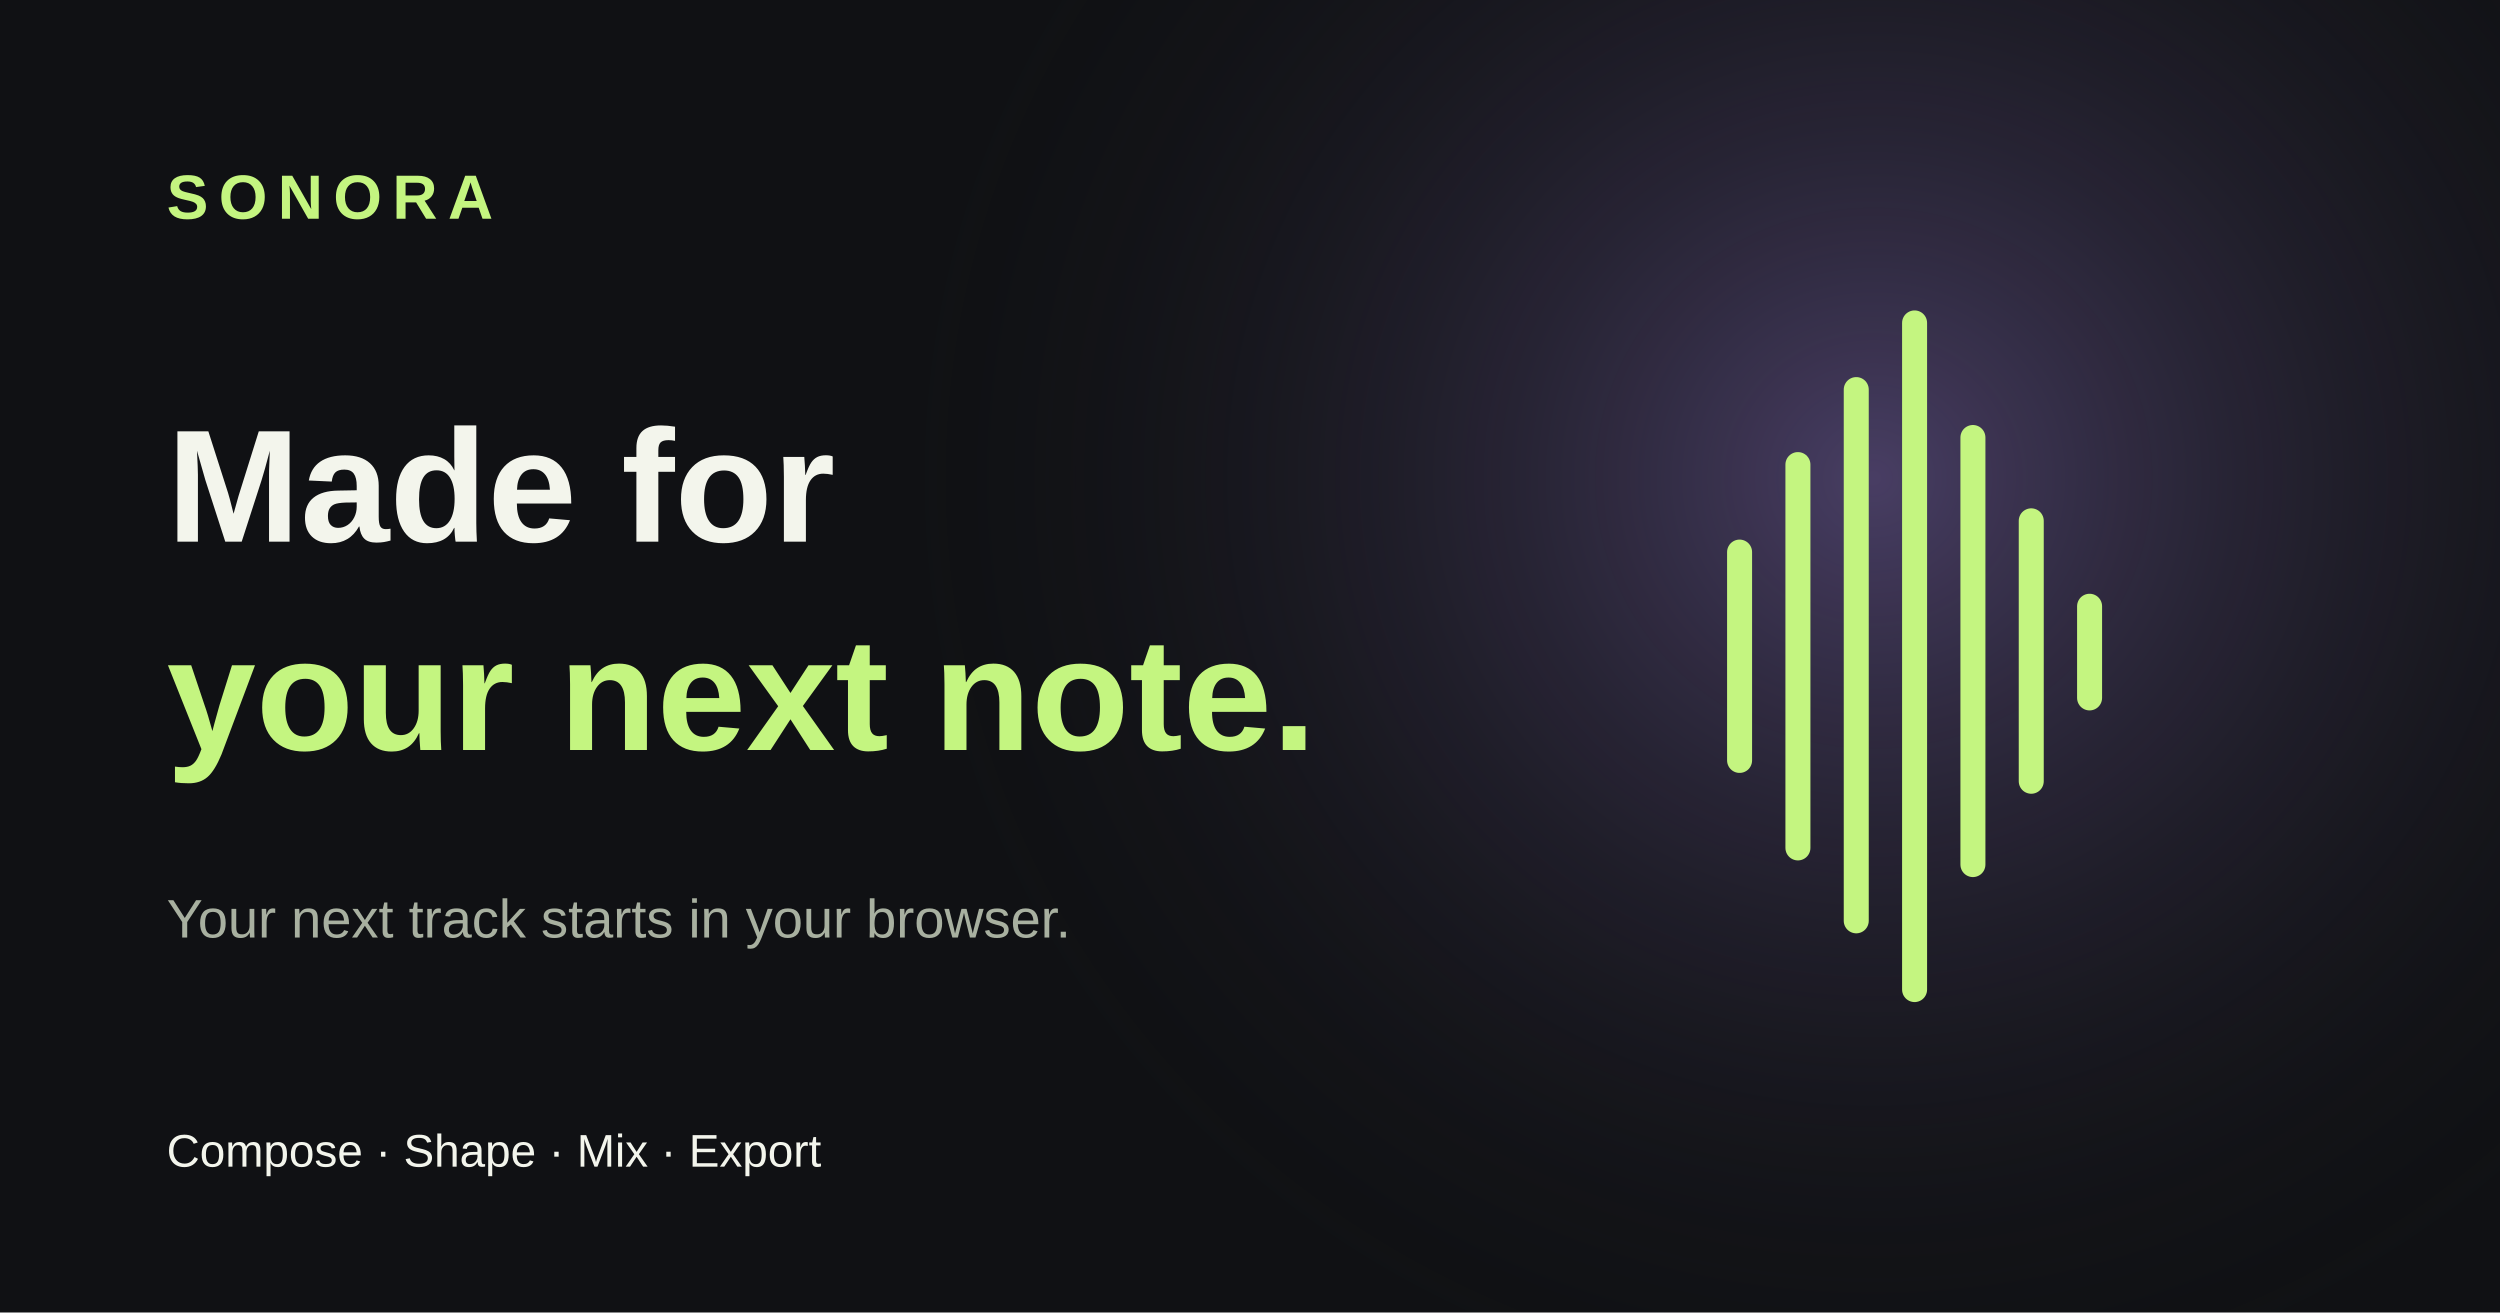
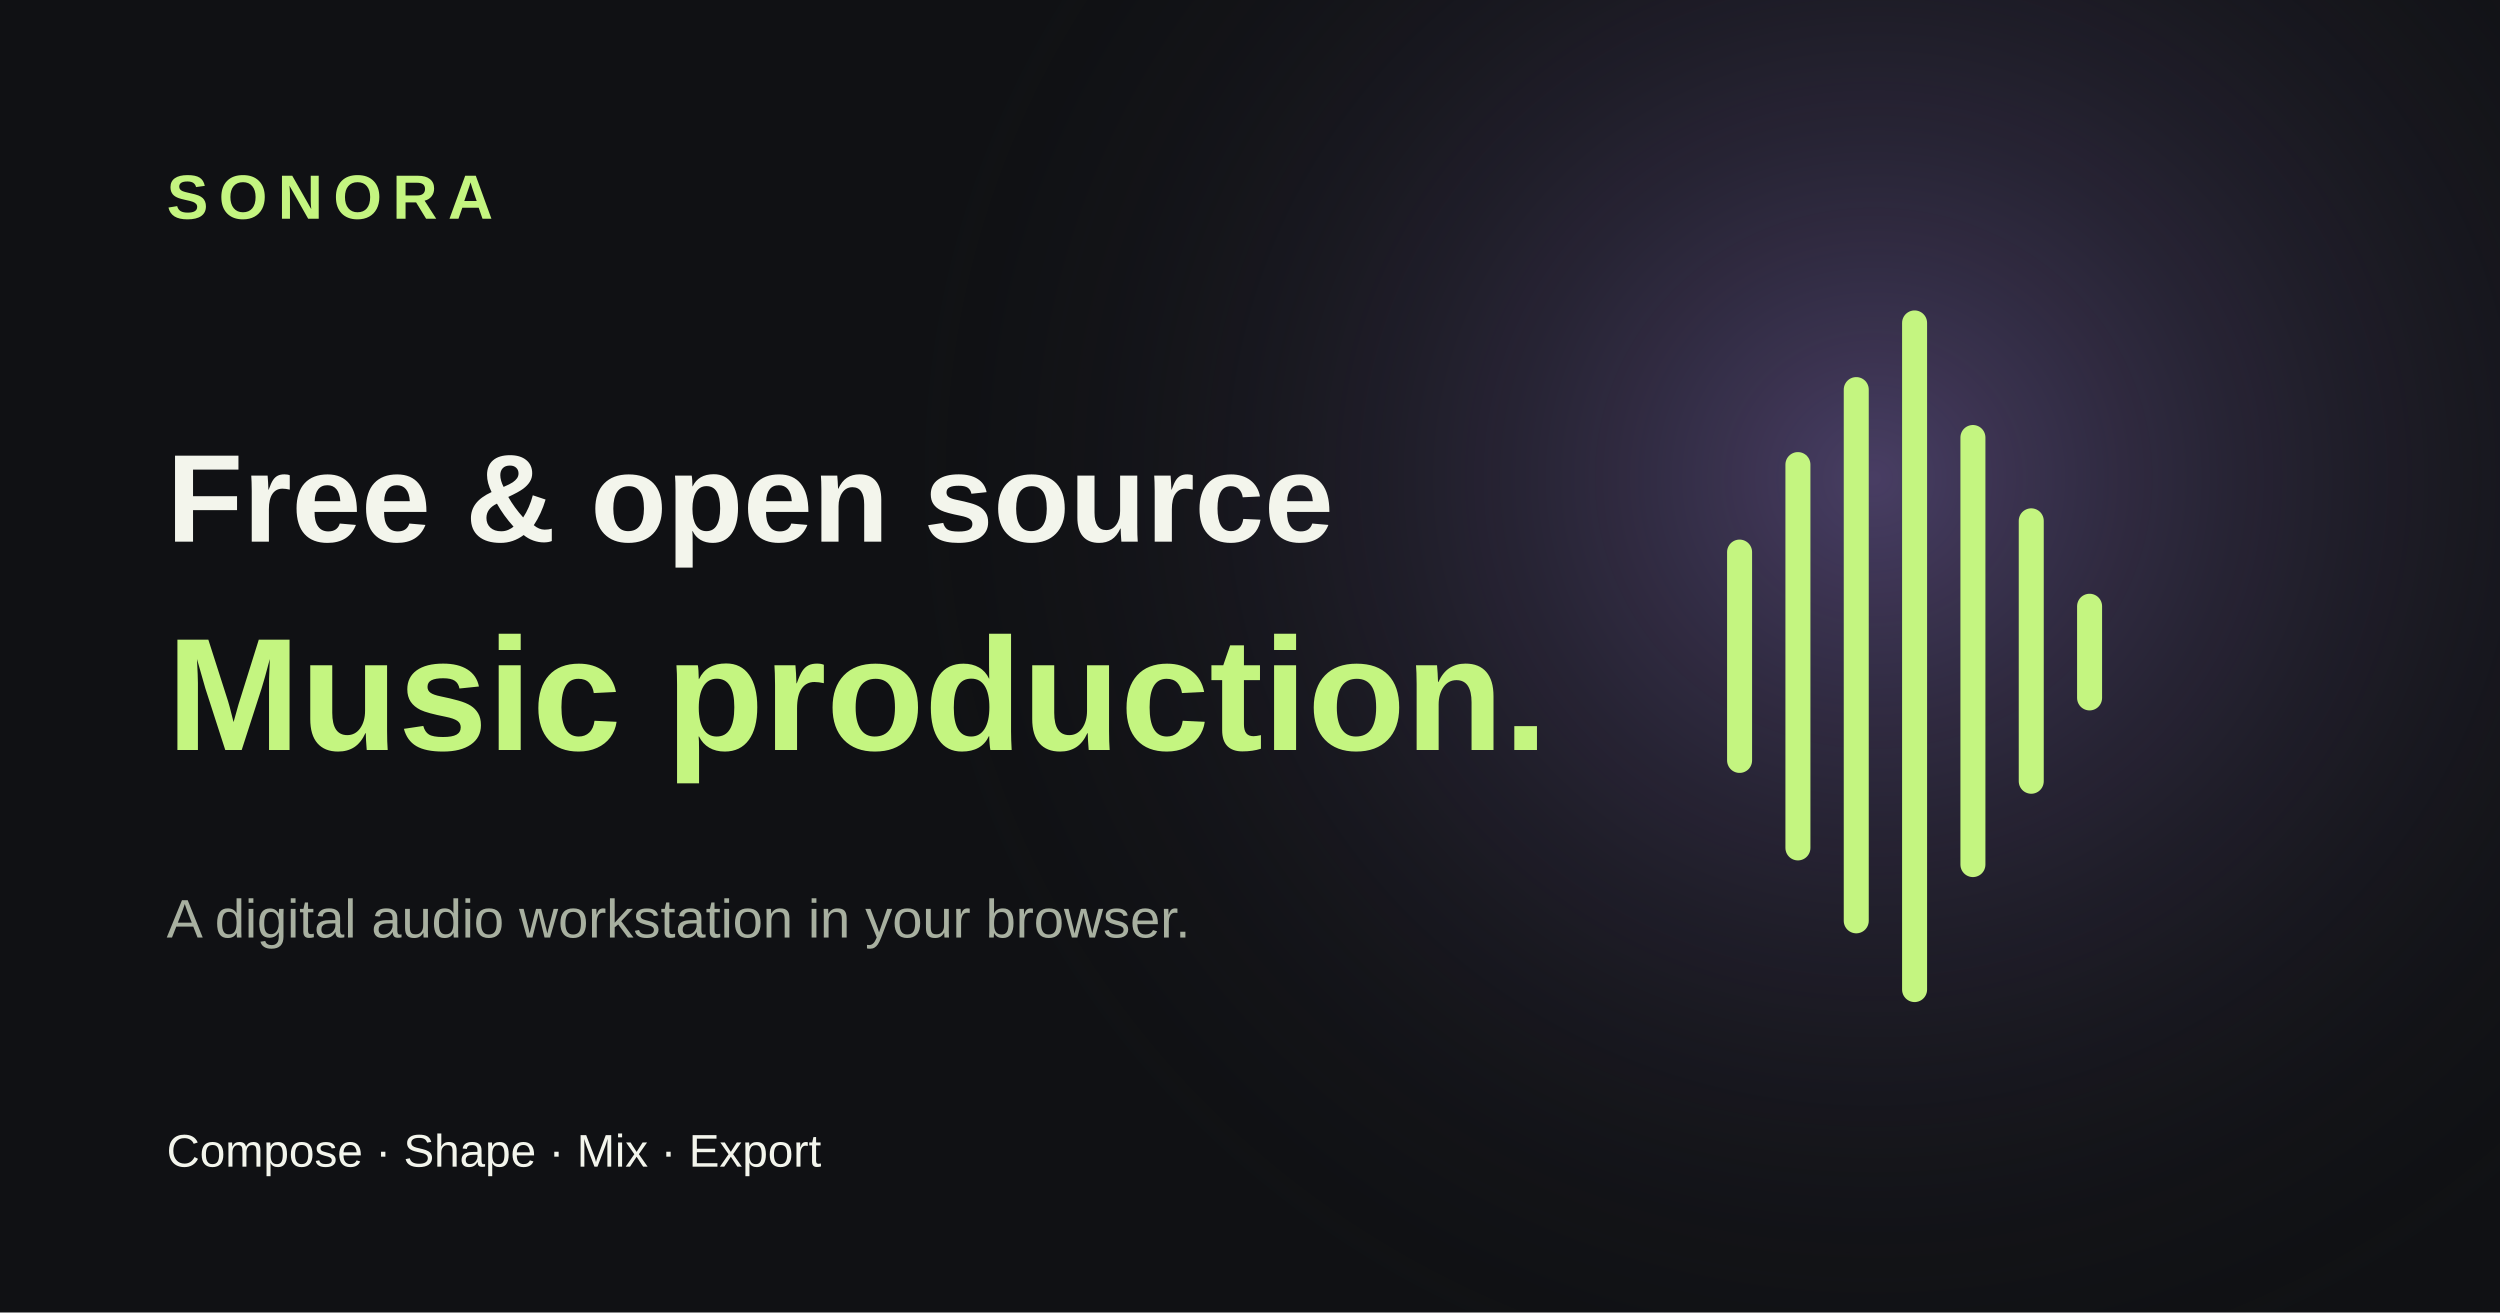
<svg xmlns="http://www.w3.org/2000/svg" width="1200" height="630" viewBox="0 0 1200 630">
  <defs>
    <radialGradient id="g">
      <stop stop-color="#8d74c5" stop-opacity=".45" />
      <stop offset="1" stop-color="#111511" stop-opacity="0" />
    </radialGradient>
  </defs>
  <rect width="1200" height="630" fill="#101114" />
  <ellipse cx="900" cy="230" rx="480" ry="460" fill="url(#g)" />
  <text x="80" y="105" fill="#c4f580" font-family="Arial" font-size="30" font-weight="700" letter-spacing="5">SONORA</text>
-   <text x="80" y="260" fill="#f3f5ec" font-family="Arial" font-size="77" font-weight="700">Made for</text>
-   <text x="80" y="360" fill="#c4f580" font-family="Arial" font-size="77" font-weight="700">your next note.</text>
-   <text x="80" y="450" fill="#a8b0a0" font-family="Arial" font-size="26">Your next track starts in your browser.</text>
+   <text x="80" y="260" fill="#f3f5ec" font-family="Arial" font-size="60" font-weight="700">Free &amp; open source</text>
+   <text x="80" y="360" fill="#c4f580" font-family="Arial" font-size="77" font-weight="700">Music production.</text>
+   <text x="80" y="450" fill="#a8b0a0" font-family="Arial" font-size="26">A digital audio workstation in your browser.</text>
  <g stroke="#c4f580" stroke-width="12" stroke-linecap="round">
    <path d="M835 265v100m28-142v184m28-220v255m28-287v320m28-265v205m28-165v125m28-84v44" />
  </g>
  <text x="80" y="560" fill="#f3f5ec" font-family="Arial" font-size="22">Compose · Shape · Mix · Export</text>
</svg>
